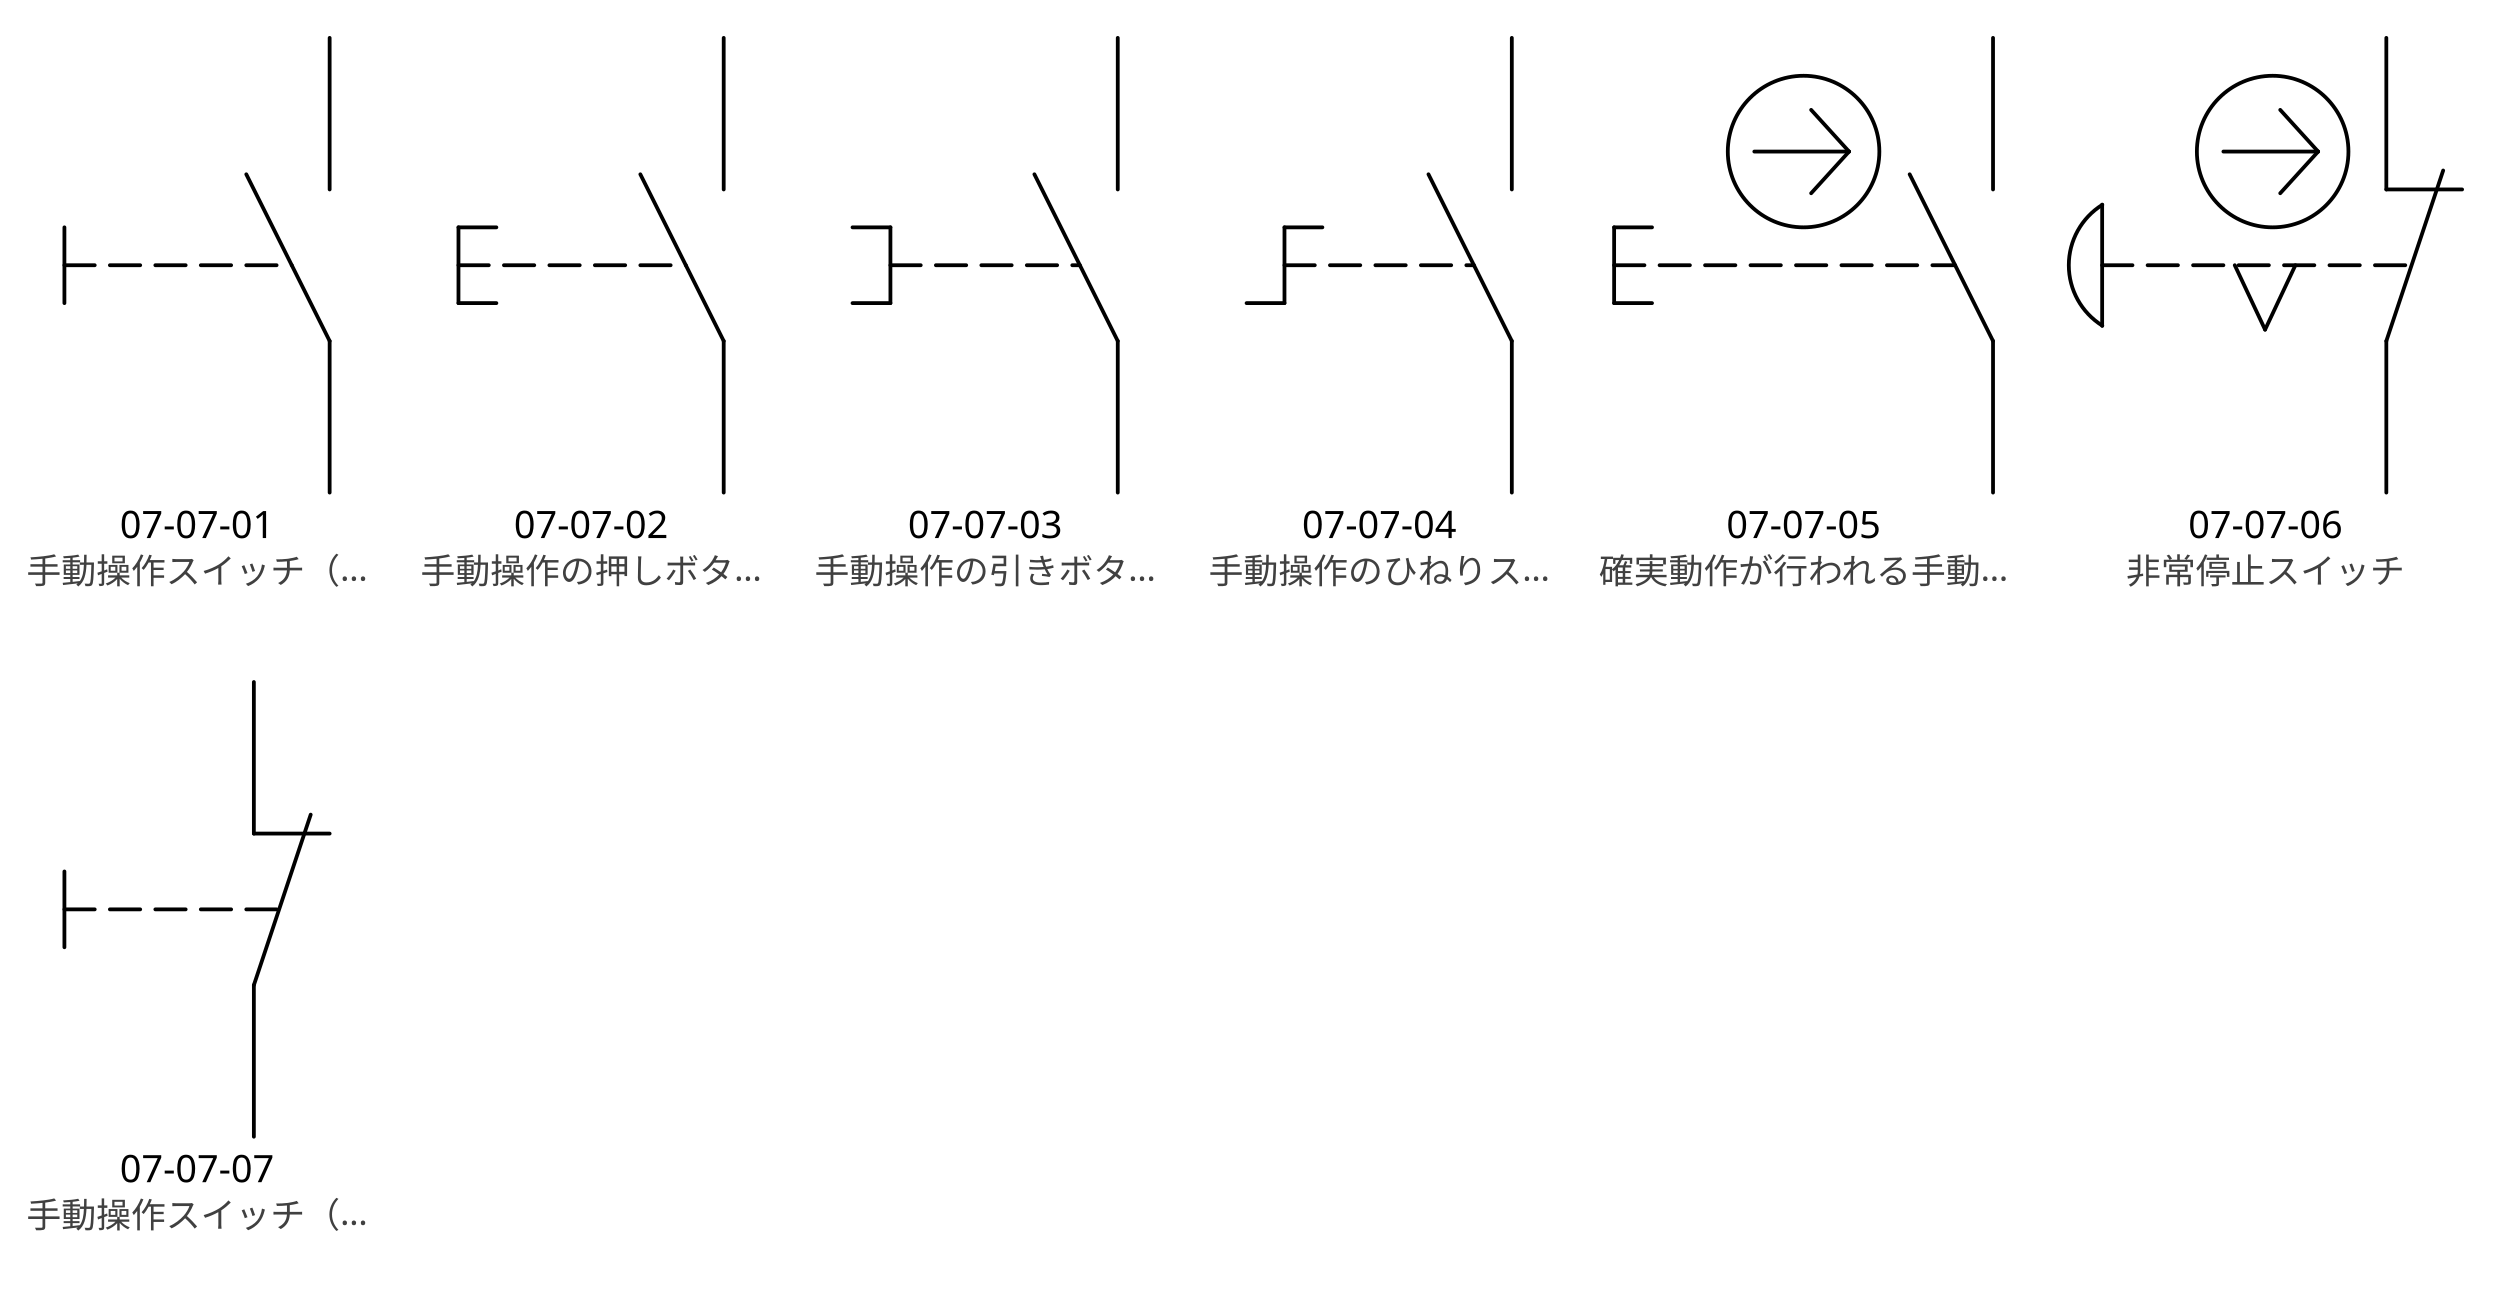
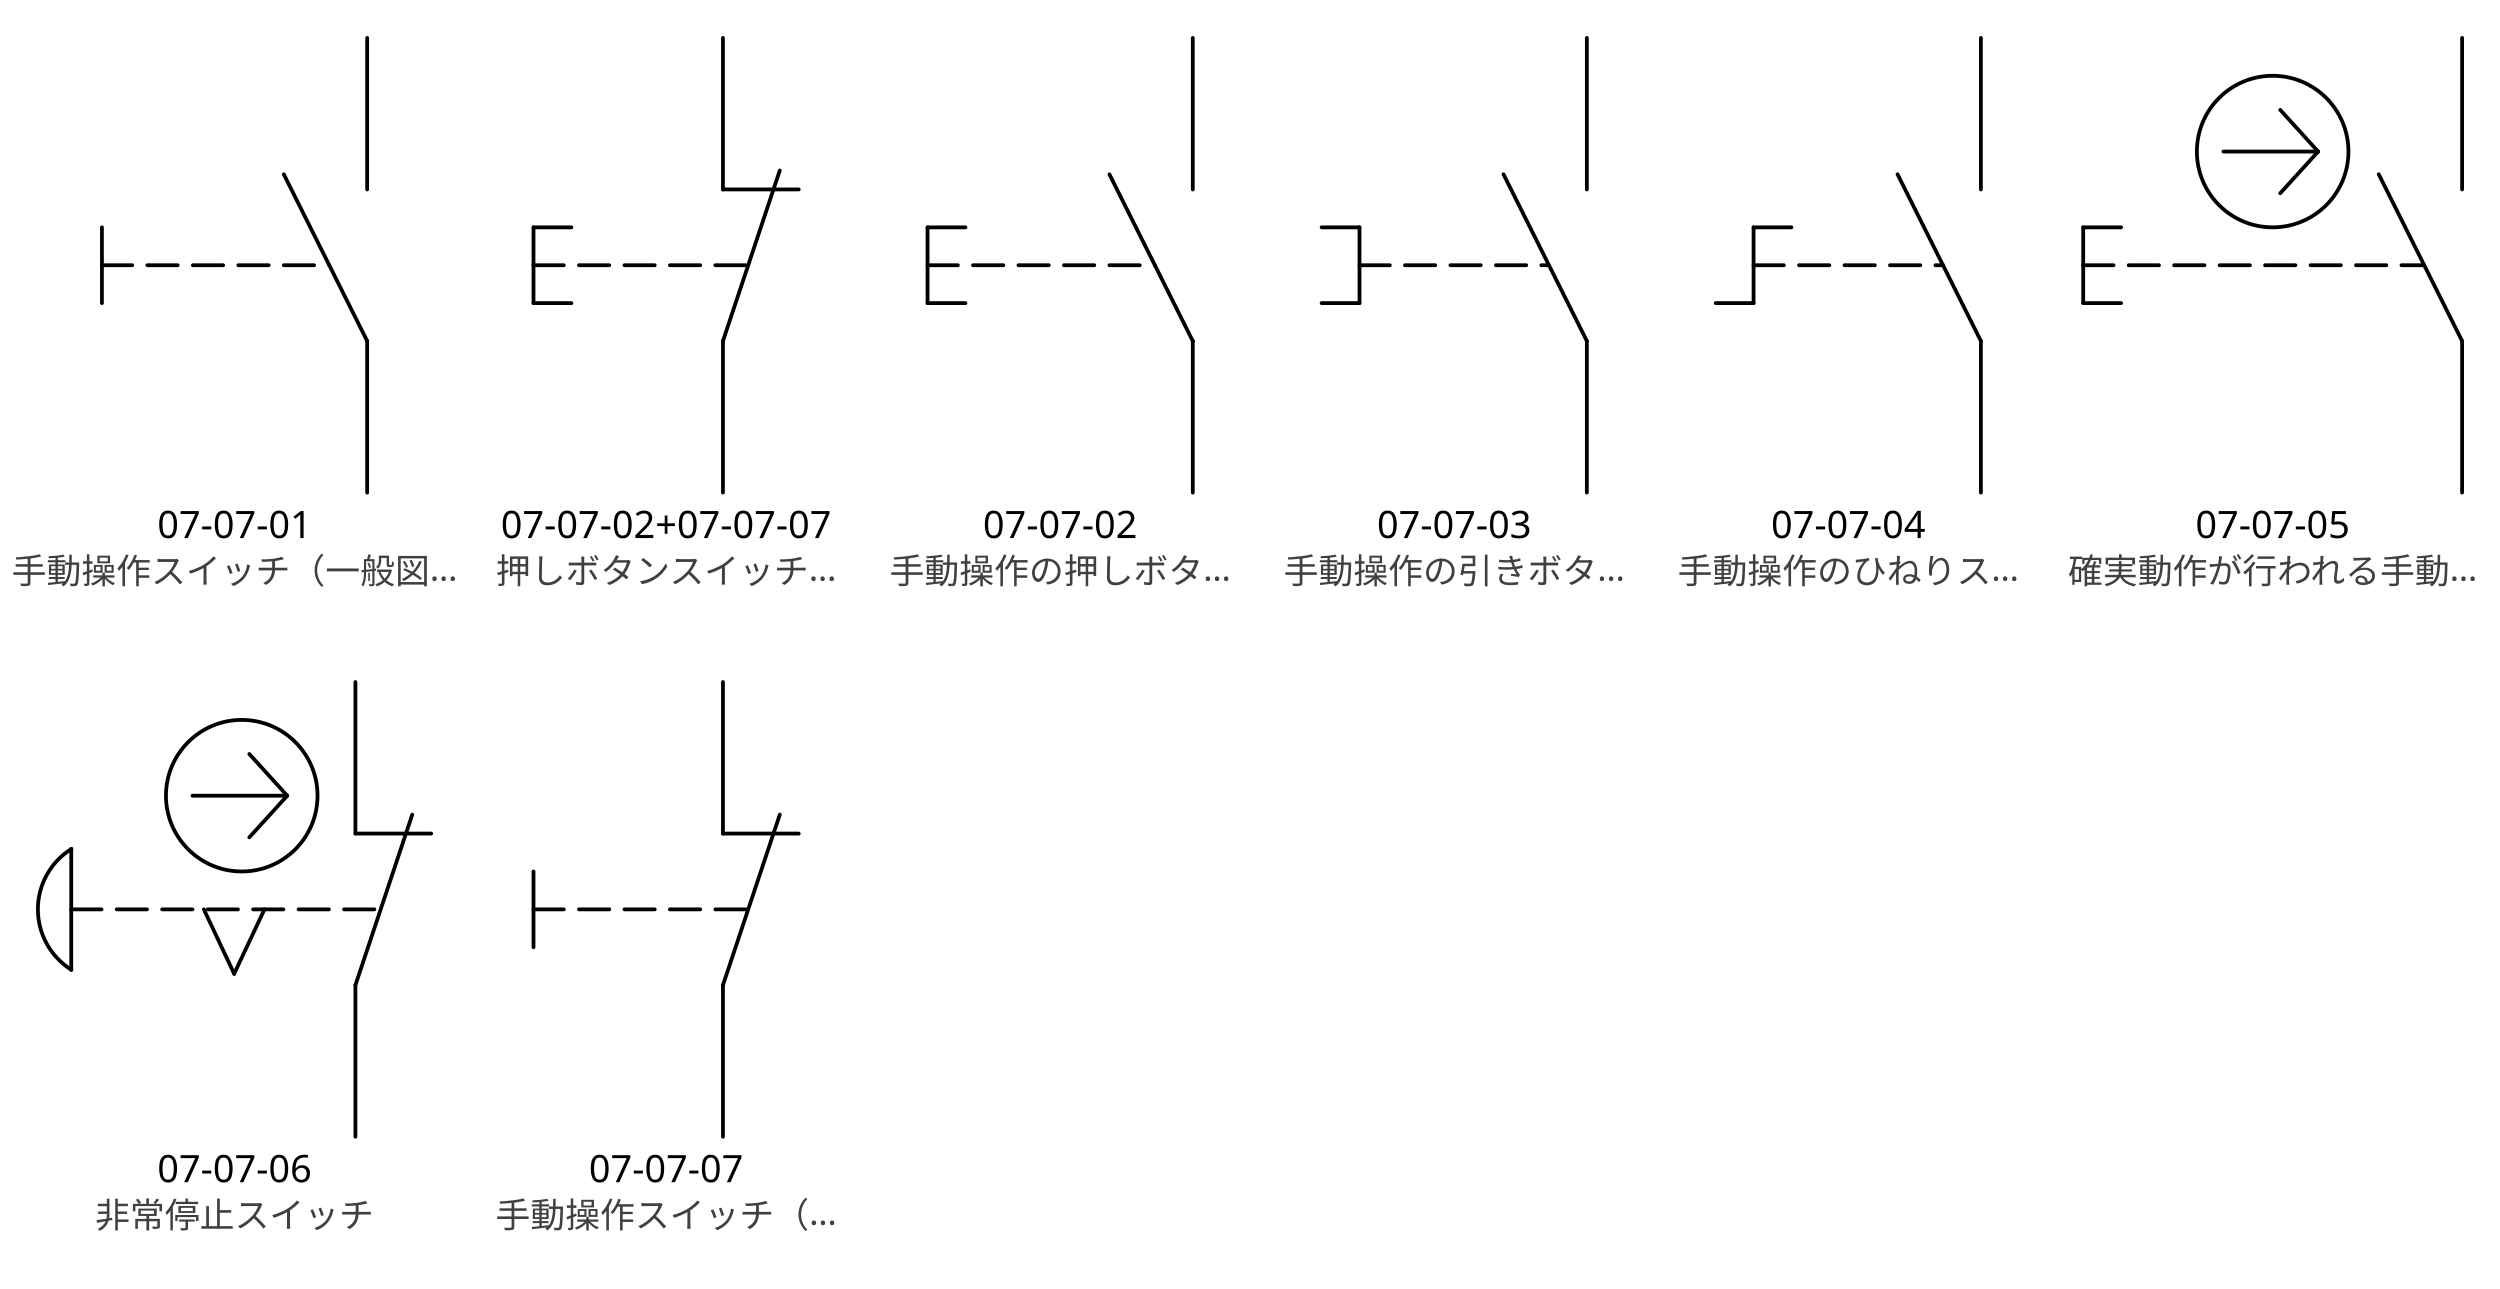
<svg xmlns="http://www.w3.org/2000/svg" viewBox="0 0 329.9 170" width="725.78" height="374">
  <g stroke-linecap="round" stroke-linejoin="round">
-     <g transform="translate(43.5 35)">
+     <g transform="translate(48.45 35)">
      <line x1="0" y1="-30" x2="0" y2="-10" fill="none" stroke="currentColor" stroke-width="0.5" />
      <line x1="-11" y1="-12" x2="0" y2="10" fill="none" stroke="currentColor" stroke-width="0.5" />
      <line x1="0" y1="10" x2="0" y2="30" fill="none" stroke="currentColor" stroke-width="0.5" />
      <line x1="-35" y1="-5" x2="-35" y2="5" fill="none" stroke="currentColor" stroke-width="0.5" />
      <line x1="-35" y1="0" x2="-5" y2="0" fill="none" stroke="currentColor" stroke-width="0.5" stroke-dasharray="4,2" />
    </g>
-     <text x="26" y="71" text-anchor="middle" font-family="Meiryo,'Yu Gothic',sans-serif" font-size="5" fill="currentColor">07-07-01</text>
-     <text x="26" y="77" text-anchor="middle" font-family="Meiryo,'Yu Gothic',sans-serif" font-size="4.6" fill="currentColor" opacity="0.75">手動操作スイッチ（…</text>
-     <g transform="translate(95.5 35)">
+     <text x="30.95" y="71" text-anchor="middle" font-family="Meiryo,'Yu Gothic',sans-serif" font-size="5" fill="currentColor">07-07-01</text>
+     <text x="30.95" y="77" text-anchor="middle" font-family="Meiryo,'Yu Gothic',sans-serif" font-size="4.6" fill="currentColor" opacity="0.75">手動操作スイッチ（一般図…</text>
+     <g transform="translate(95.4 35)">
+       <line x1="0" y1="-30" x2="0" y2="-10" fill="none" stroke="currentColor" stroke-width="0.5" />
+       <line x1="0" y1="-10" x2="10" y2="-10" fill="none" stroke="currentColor" stroke-width="0.5" />
+       <line x1="7.5" y1="-12.5" x2="0" y2="10" fill="none" stroke="currentColor" stroke-width="0.5" />
+       <line x1="0" y1="10" x2="0" y2="30" fill="none" stroke="currentColor" stroke-width="0.5" />
+       <line x1="-25" y1="-5" x2="-25" y2="5" fill="none" stroke="currentColor" stroke-width="0.5" />
+       <line x1="-25" y1="-5" x2="-20" y2="-5" fill="none" stroke="currentColor" stroke-width="0.5" />
+       <line x1="-25" y1="5" x2="-20" y2="5" fill="none" stroke="currentColor" stroke-width="0.5" />
+       <line x1="-25" y1="0" x2="3.33" y2="0" fill="none" stroke="currentColor" stroke-width="0.5" stroke-dasharray="4,2" />
+     </g>
+     <text x="87.9" y="71" text-anchor="middle" font-family="Meiryo,'Yu Gothic',sans-serif" font-size="5" fill="currentColor">07-07-02+07-07-07</text>
+     <text x="87.9" y="77" text-anchor="middle" font-family="Meiryo,'Yu Gothic',sans-serif" font-size="4.6" fill="currentColor" opacity="0.75">押しボタンスイッチ…</text>
+     <g transform="translate(157.4 35)">
      <line x1="0" y1="-30" x2="0" y2="-10" fill="none" stroke="currentColor" stroke-width="0.5" />
      <line x1="-11" y1="-12" x2="0" y2="10" fill="none" stroke="currentColor" stroke-width="0.5" />
      <line x1="0" y1="10" x2="0" y2="30" fill="none" stroke="currentColor" stroke-width="0.5" />
      <line x1="-35" y1="-5" x2="-35" y2="5" fill="none" stroke="currentColor" stroke-width="0.5" />
      <line x1="-35" y1="-5" x2="-30" y2="-5" fill="none" stroke="currentColor" stroke-width="0.5" />
      <line x1="-35" y1="5" x2="-30" y2="5" fill="none" stroke="currentColor" stroke-width="0.5" />
      <line x1="-35" y1="0" x2="-5" y2="0" fill="none" stroke="currentColor" stroke-width="0.5" stroke-dasharray="4,2" />
    </g>
-     <text x="78" y="71" text-anchor="middle" font-family="Meiryo,'Yu Gothic',sans-serif" font-size="5" fill="currentColor">07-07-02</text>
-     <text x="78" y="77" text-anchor="middle" font-family="Meiryo,'Yu Gothic',sans-serif" font-size="4.6" fill="currentColor" opacity="0.75">手動操作の押しボタ…</text>
-     <g transform="translate(147.5 35)">
+     <text x="139.9" y="71" text-anchor="middle" font-family="Meiryo,'Yu Gothic',sans-serif" font-size="5" fill="currentColor">07-07-02</text>
+     <text x="139.9" y="77" text-anchor="middle" font-family="Meiryo,'Yu Gothic',sans-serif" font-size="4.6" fill="currentColor" opacity="0.75">手動操作の押しボタ…</text>
+     <g transform="translate(209.4 35)">
      <line x1="0" y1="-30" x2="0" y2="-10" fill="none" stroke="currentColor" stroke-width="0.5" />
      <line x1="-11" y1="-12" x2="0" y2="10" fill="none" stroke="currentColor" stroke-width="0.5" />
      <line x1="0" y1="10" x2="0" y2="30" fill="none" stroke="currentColor" stroke-width="0.5" />
      <line x1="-30" y1="-5" x2="-30" y2="5" fill="none" stroke="currentColor" stroke-width="0.5" />
      <line x1="-35" y1="-5" x2="-30" y2="-5" fill="none" stroke="currentColor" stroke-width="0.5" />
      <line x1="-35" y1="5" x2="-30" y2="5" fill="none" stroke="currentColor" stroke-width="0.5" />
      <line x1="-30" y1="0" x2="-5" y2="0" fill="none" stroke="currentColor" stroke-width="0.5" stroke-dasharray="4,2" />
    </g>
-     <text x="130" y="71" text-anchor="middle" font-family="Meiryo,'Yu Gothic',sans-serif" font-size="5" fill="currentColor">07-07-03</text>
-     <text x="130" y="77" text-anchor="middle" font-family="Meiryo,'Yu Gothic',sans-serif" font-size="4.6" fill="currentColor" opacity="0.75">手動操作の引きボタ…</text>
-     <g transform="translate(199.5 35)">
+     <text x="191.9" y="71" text-anchor="middle" font-family="Meiryo,'Yu Gothic',sans-serif" font-size="5" fill="currentColor">07-07-03</text>
+     <text x="191.9" y="77" text-anchor="middle" font-family="Meiryo,'Yu Gothic',sans-serif" font-size="4.6" fill="currentColor" opacity="0.75">手動操作の引きボタ…</text>
+     <g transform="translate(261.4 35)">
      <line x1="0" y1="-30" x2="0" y2="-10" fill="none" stroke="currentColor" stroke-width="0.5" />
      <line x1="-11" y1="-12" x2="0" y2="10" fill="none" stroke="currentColor" stroke-width="0.5" />
      <line x1="0" y1="10" x2="0" y2="30" fill="none" stroke="currentColor" stroke-width="0.5" />
      <line x1="-30" y1="-5" x2="-30" y2="5" fill="none" stroke="currentColor" stroke-width="0.5" />
      <line x1="-30" y1="-5" x2="-25" y2="-5" fill="none" stroke="currentColor" stroke-width="0.5" />
      <line x1="-35" y1="5" x2="-30" y2="5" fill="none" stroke="currentColor" stroke-width="0.5" />
      <line x1="-30" y1="0" x2="-5" y2="0" fill="none" stroke="currentColor" stroke-width="0.5" stroke-dasharray="4,2" />
    </g>
-     <text x="182" y="71" text-anchor="middle" font-family="Meiryo,'Yu Gothic',sans-serif" font-size="5" fill="currentColor">07-07-04</text>
-     <text x="182" y="77" text-anchor="middle" font-family="Meiryo,'Yu Gothic',sans-serif" font-size="4.6" fill="currentColor" opacity="0.75">手動操作のひねりス…</text>
-     <g transform="translate(263 35)">
+     <text x="243.9" y="71" text-anchor="middle" font-family="Meiryo,'Yu Gothic',sans-serif" font-size="5" fill="currentColor">07-07-04</text>
+     <text x="243.9" y="77" text-anchor="middle" font-family="Meiryo,'Yu Gothic',sans-serif" font-size="4.6" fill="currentColor" opacity="0.75">手動操作のひねりス…</text>
+     <g transform="translate(324.9 35)">
      <line x1="0" y1="-30" x2="0" y2="-10" fill="none" stroke="currentColor" stroke-width="0.5" />
      <line x1="-11" y1="-12" x2="0" y2="10" fill="none" stroke="currentColor" stroke-width="0.5" />
      <line x1="0" y1="10" x2="0" y2="30" fill="none" stroke="currentColor" stroke-width="0.5" />
      <line x1="-50" y1="-5" x2="-50" y2="5" fill="none" stroke="currentColor" stroke-width="0.5" />
      <line x1="-50" y1="-5" x2="-45" y2="-5" fill="none" stroke="currentColor" stroke-width="0.5" />
      <line x1="-50" y1="5" x2="-45" y2="5" fill="none" stroke="currentColor" stroke-width="0.5" />
      <line x1="-50" y1="0" x2="-5" y2="0" fill="none" stroke="currentColor" stroke-width="0.5" stroke-dasharray="4,2" />
      <ellipse cx="-25" cy="-15" rx="10" ry="10" fill="none" stroke="currentColor" stroke-width="0.5" />
      <line x1="-31.5" y1="-15" x2="-19" y2="-15" fill="none" stroke="currentColor" stroke-width="0.5" />
      <line x1="-24" y1="-20.5" x2="-19" y2="-15" fill="none" stroke="currentColor" stroke-width="0.5" />
      <line x1="-19" y1="-15" x2="-24" y2="-9.5" fill="none" stroke="currentColor" stroke-width="0.5" />
    </g>
-     <text x="238" y="71" text-anchor="middle" font-family="Meiryo,'Yu Gothic',sans-serif" font-size="5" fill="currentColor">07-07-05</text>
-     <text x="238" y="77" text-anchor="middle" font-family="Meiryo,'Yu Gothic',sans-serif" font-size="4.6" fill="currentColor" opacity="0.75">確実動作が行われる手動…</text>
-     <g transform="translate(314.9 35)">
+     <text x="299.9" y="71" text-anchor="middle" font-family="Meiryo,'Yu Gothic',sans-serif" font-size="5" fill="currentColor">07-07-05</text>
+     <text x="299.9" y="77" text-anchor="middle" font-family="Meiryo,'Yu Gothic',sans-serif" font-size="4.6" fill="currentColor" opacity="0.75">確実動作が行われる手動…</text>
+     <g transform="translate(46.9 120)">
      <line x1="0" y1="-30" x2="0" y2="-10" fill="none" stroke="currentColor" stroke-width="0.5" />
      <line x1="0" y1="-10" x2="10" y2="-10" fill="none" stroke="currentColor" stroke-width="0.5" />
      <line x1="7.5" y1="-12.5" x2="0" y2="10" fill="none" stroke="currentColor" stroke-width="0.5" />
      <line x1="0" y1="10" x2="0" y2="30" fill="none" stroke="currentColor" stroke-width="0.5" />
      <line x1="-37.5" y1="-8" x2="-37.5" y2="8" fill="none" stroke="currentColor" stroke-width="0.5" />
      <path d="M -37.481 -7.972 A 9.4 9.4 0 0 0 -37.481 7.972" fill="none" stroke="currentColor" stroke-width="0.5" />
      <line x1="-37.5" y1="0" x2="3.33" y2="0" fill="none" stroke="currentColor" stroke-width="0.5" stroke-dasharray="4,2" />
      <line x1="-20" y1="0" x2="-16" y2="8.5" fill="none" stroke="currentColor" stroke-width="0.5" />
      <line x1="-16" y1="8.5" x2="-12" y2="0" fill="none" stroke="currentColor" stroke-width="0.5" />
      <ellipse cx="-15" cy="-15" rx="10" ry="10" fill="none" stroke="currentColor" stroke-width="0.5" />
      <line x1="-21.5" y1="-15" x2="-9" y2="-15" fill="none" stroke="currentColor" stroke-width="0.5" />
      <line x1="-14" y1="-20.5" x2="-9" y2="-15" fill="none" stroke="currentColor" stroke-width="0.5" />
      <line x1="-9" y1="-15" x2="-14" y2="-9.5" fill="none" stroke="currentColor" stroke-width="0.5" />
    </g>
-     <text x="298.95" y="71" text-anchor="middle" font-family="Meiryo,'Yu Gothic',sans-serif" font-size="5" fill="currentColor">07-07-06</text>
-     <text x="298.95" y="77" text-anchor="middle" font-family="Meiryo,'Yu Gothic',sans-serif" font-size="4.6" fill="currentColor" opacity="0.75">非常停止スイッチ</text>
-     <g transform="translate(33.5 120)">
+     <text x="30.95" y="156" text-anchor="middle" font-family="Meiryo,'Yu Gothic',sans-serif" font-size="5" fill="currentColor">07-07-06</text>
+     <text x="30.95" y="162" text-anchor="middle" font-family="Meiryo,'Yu Gothic',sans-serif" font-size="4.6" fill="currentColor" opacity="0.75">非常停止スイッチ</text>
+     <g transform="translate(95.4 120)">
      <line x1="0" y1="-30" x2="0" y2="-10" fill="none" stroke="currentColor" stroke-width="0.5" />
      <line x1="0" y1="-10" x2="10" y2="-10" fill="none" stroke="currentColor" stroke-width="0.5" />
      <line x1="7.5" y1="-12.5" x2="0" y2="10" fill="none" stroke="currentColor" stroke-width="0.5" />
      <line x1="0" y1="10" x2="0" y2="30" fill="none" stroke="currentColor" stroke-width="0.5" />
      <line x1="-25" y1="-5" x2="-25" y2="5" fill="none" stroke="currentColor" stroke-width="0.5" />
      <line x1="-25" y1="0" x2="3.33" y2="0" fill="none" stroke="currentColor" stroke-width="0.5" stroke-dasharray="4,2" />
    </g>
-     <text x="26" y="156" text-anchor="middle" font-family="Meiryo,'Yu Gothic',sans-serif" font-size="5" fill="currentColor">07-07-07</text>
-     <text x="26" y="162" text-anchor="middle" font-family="Meiryo,'Yu Gothic',sans-serif" font-size="4.6" fill="currentColor" opacity="0.75">手動操作スイッチ（…</text>
+     <text x="87.9" y="156" text-anchor="middle" font-family="Meiryo,'Yu Gothic',sans-serif" font-size="5" fill="currentColor">07-07-07</text>
+     <text x="87.9" y="162" text-anchor="middle" font-family="Meiryo,'Yu Gothic',sans-serif" font-size="4.6" fill="currentColor" opacity="0.75">手動操作スイッチ（…</text>
  </g>
</svg>
